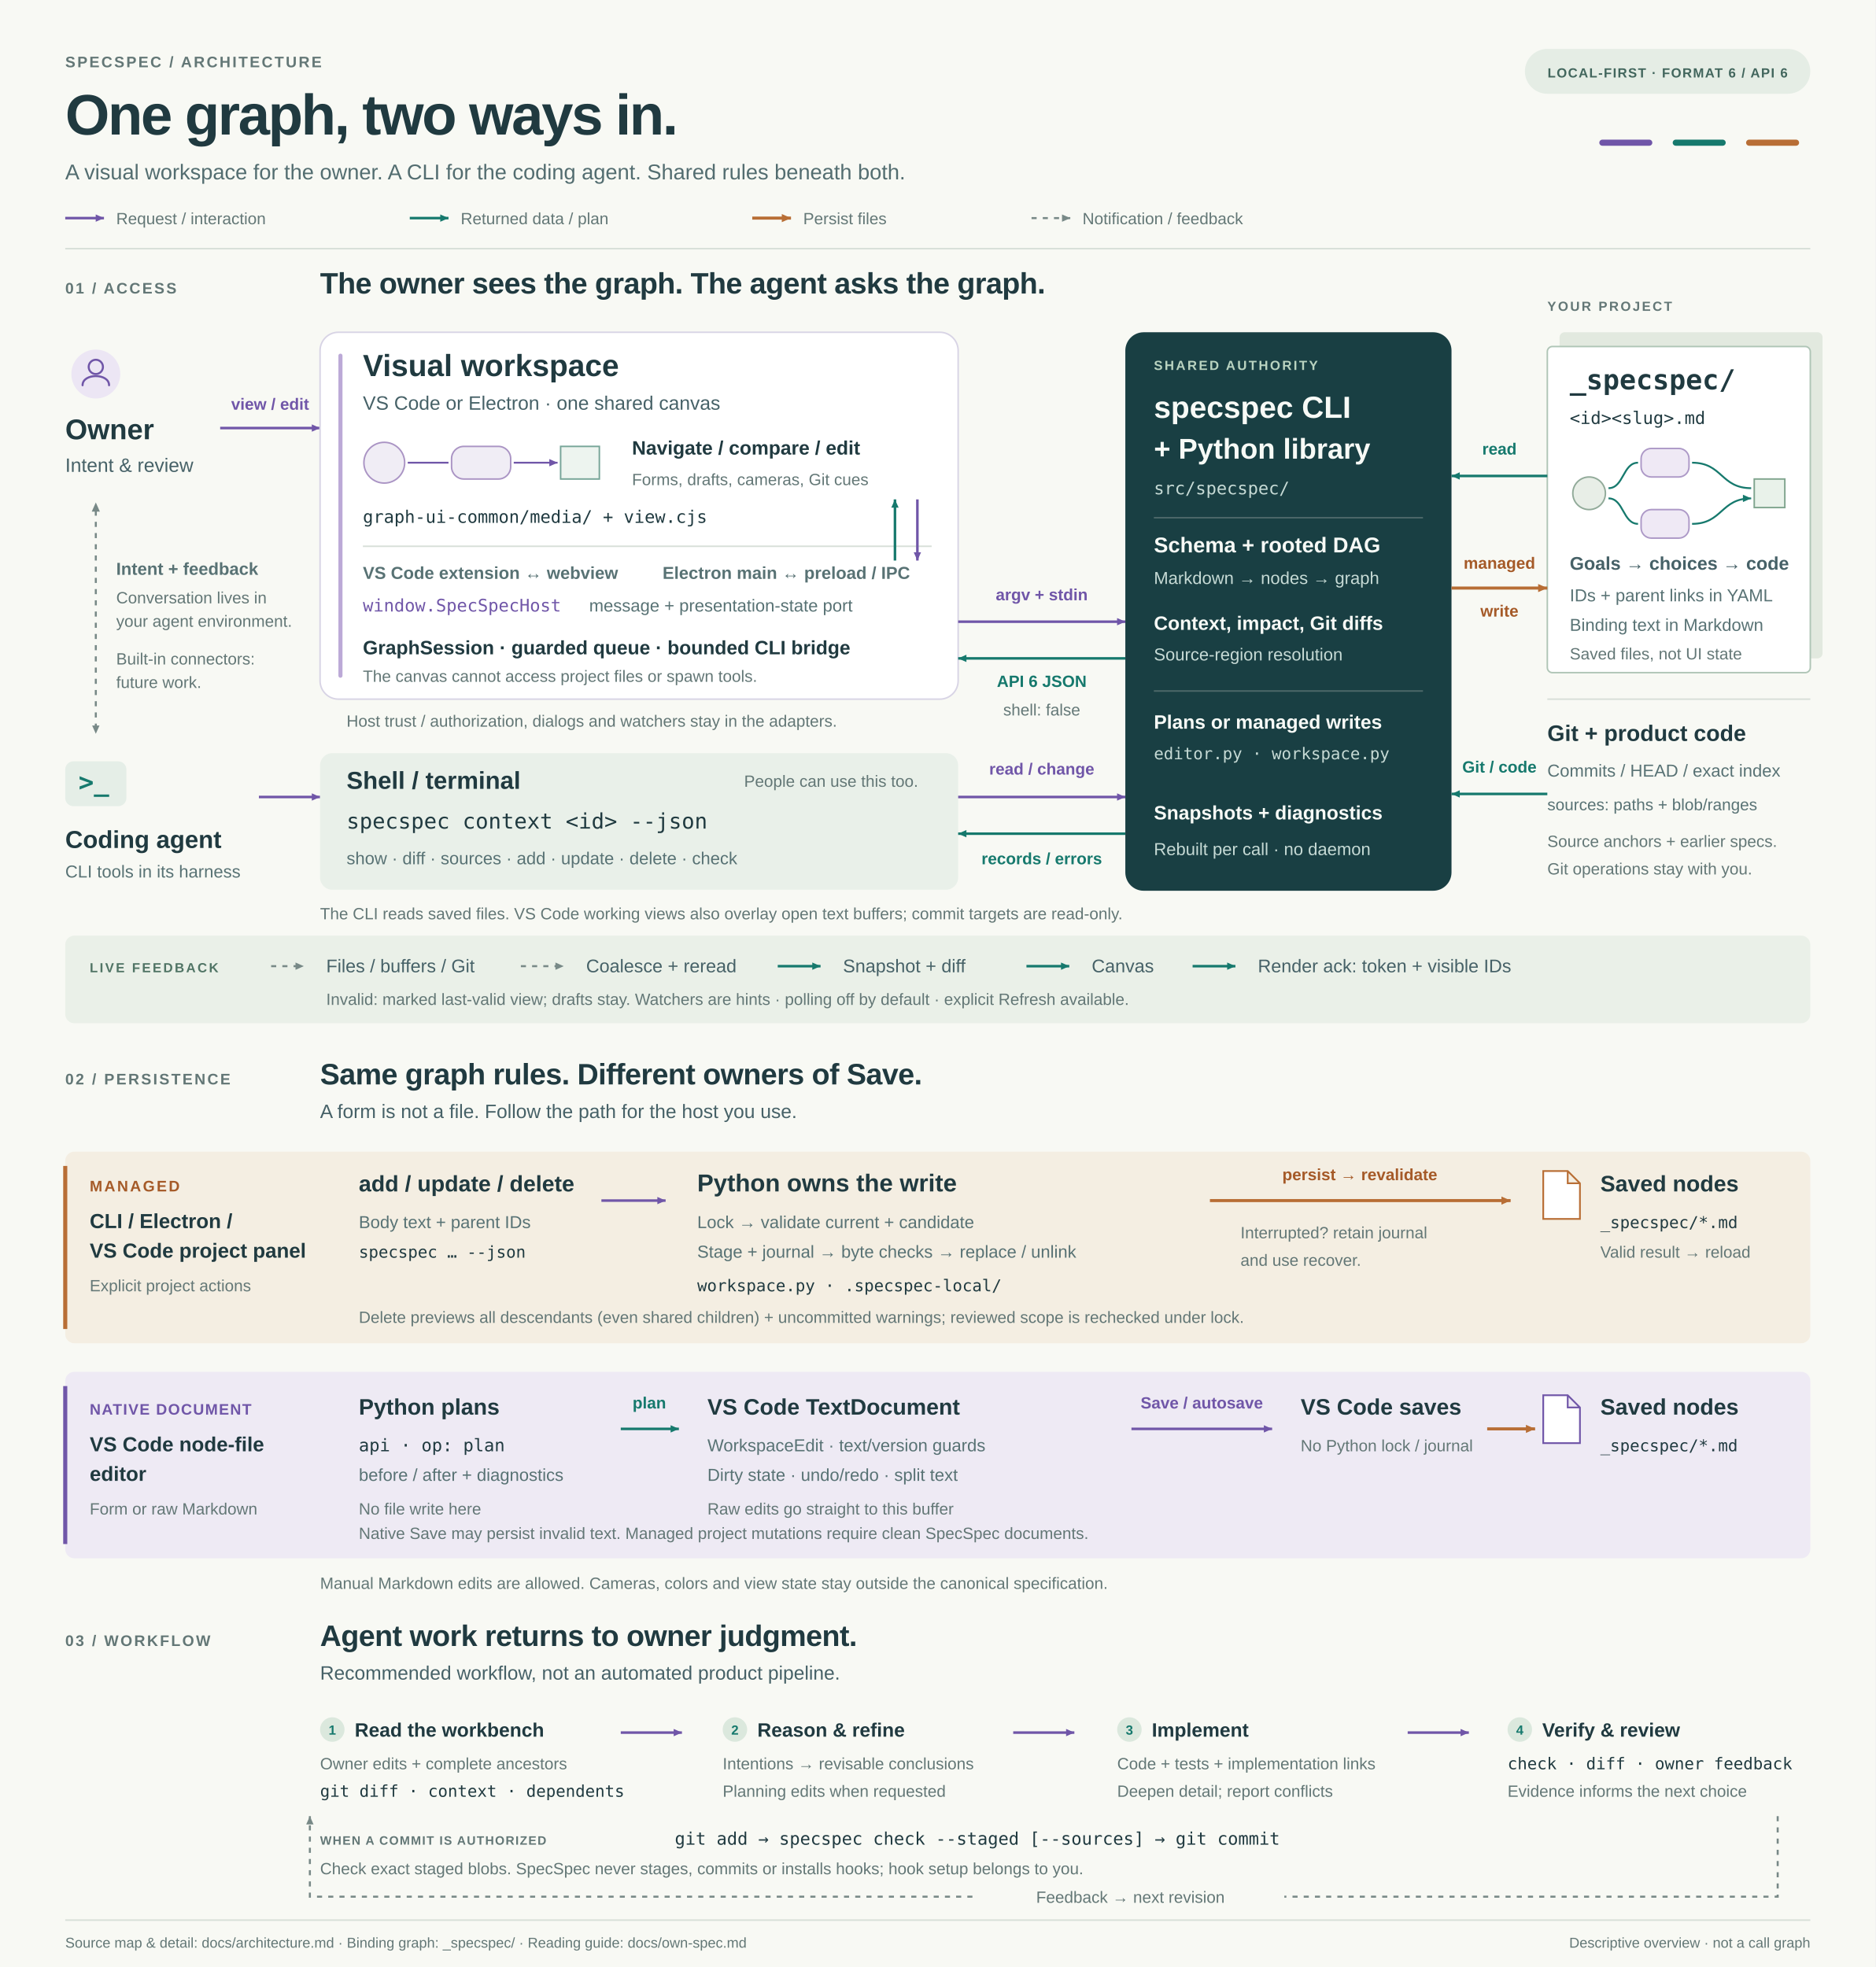
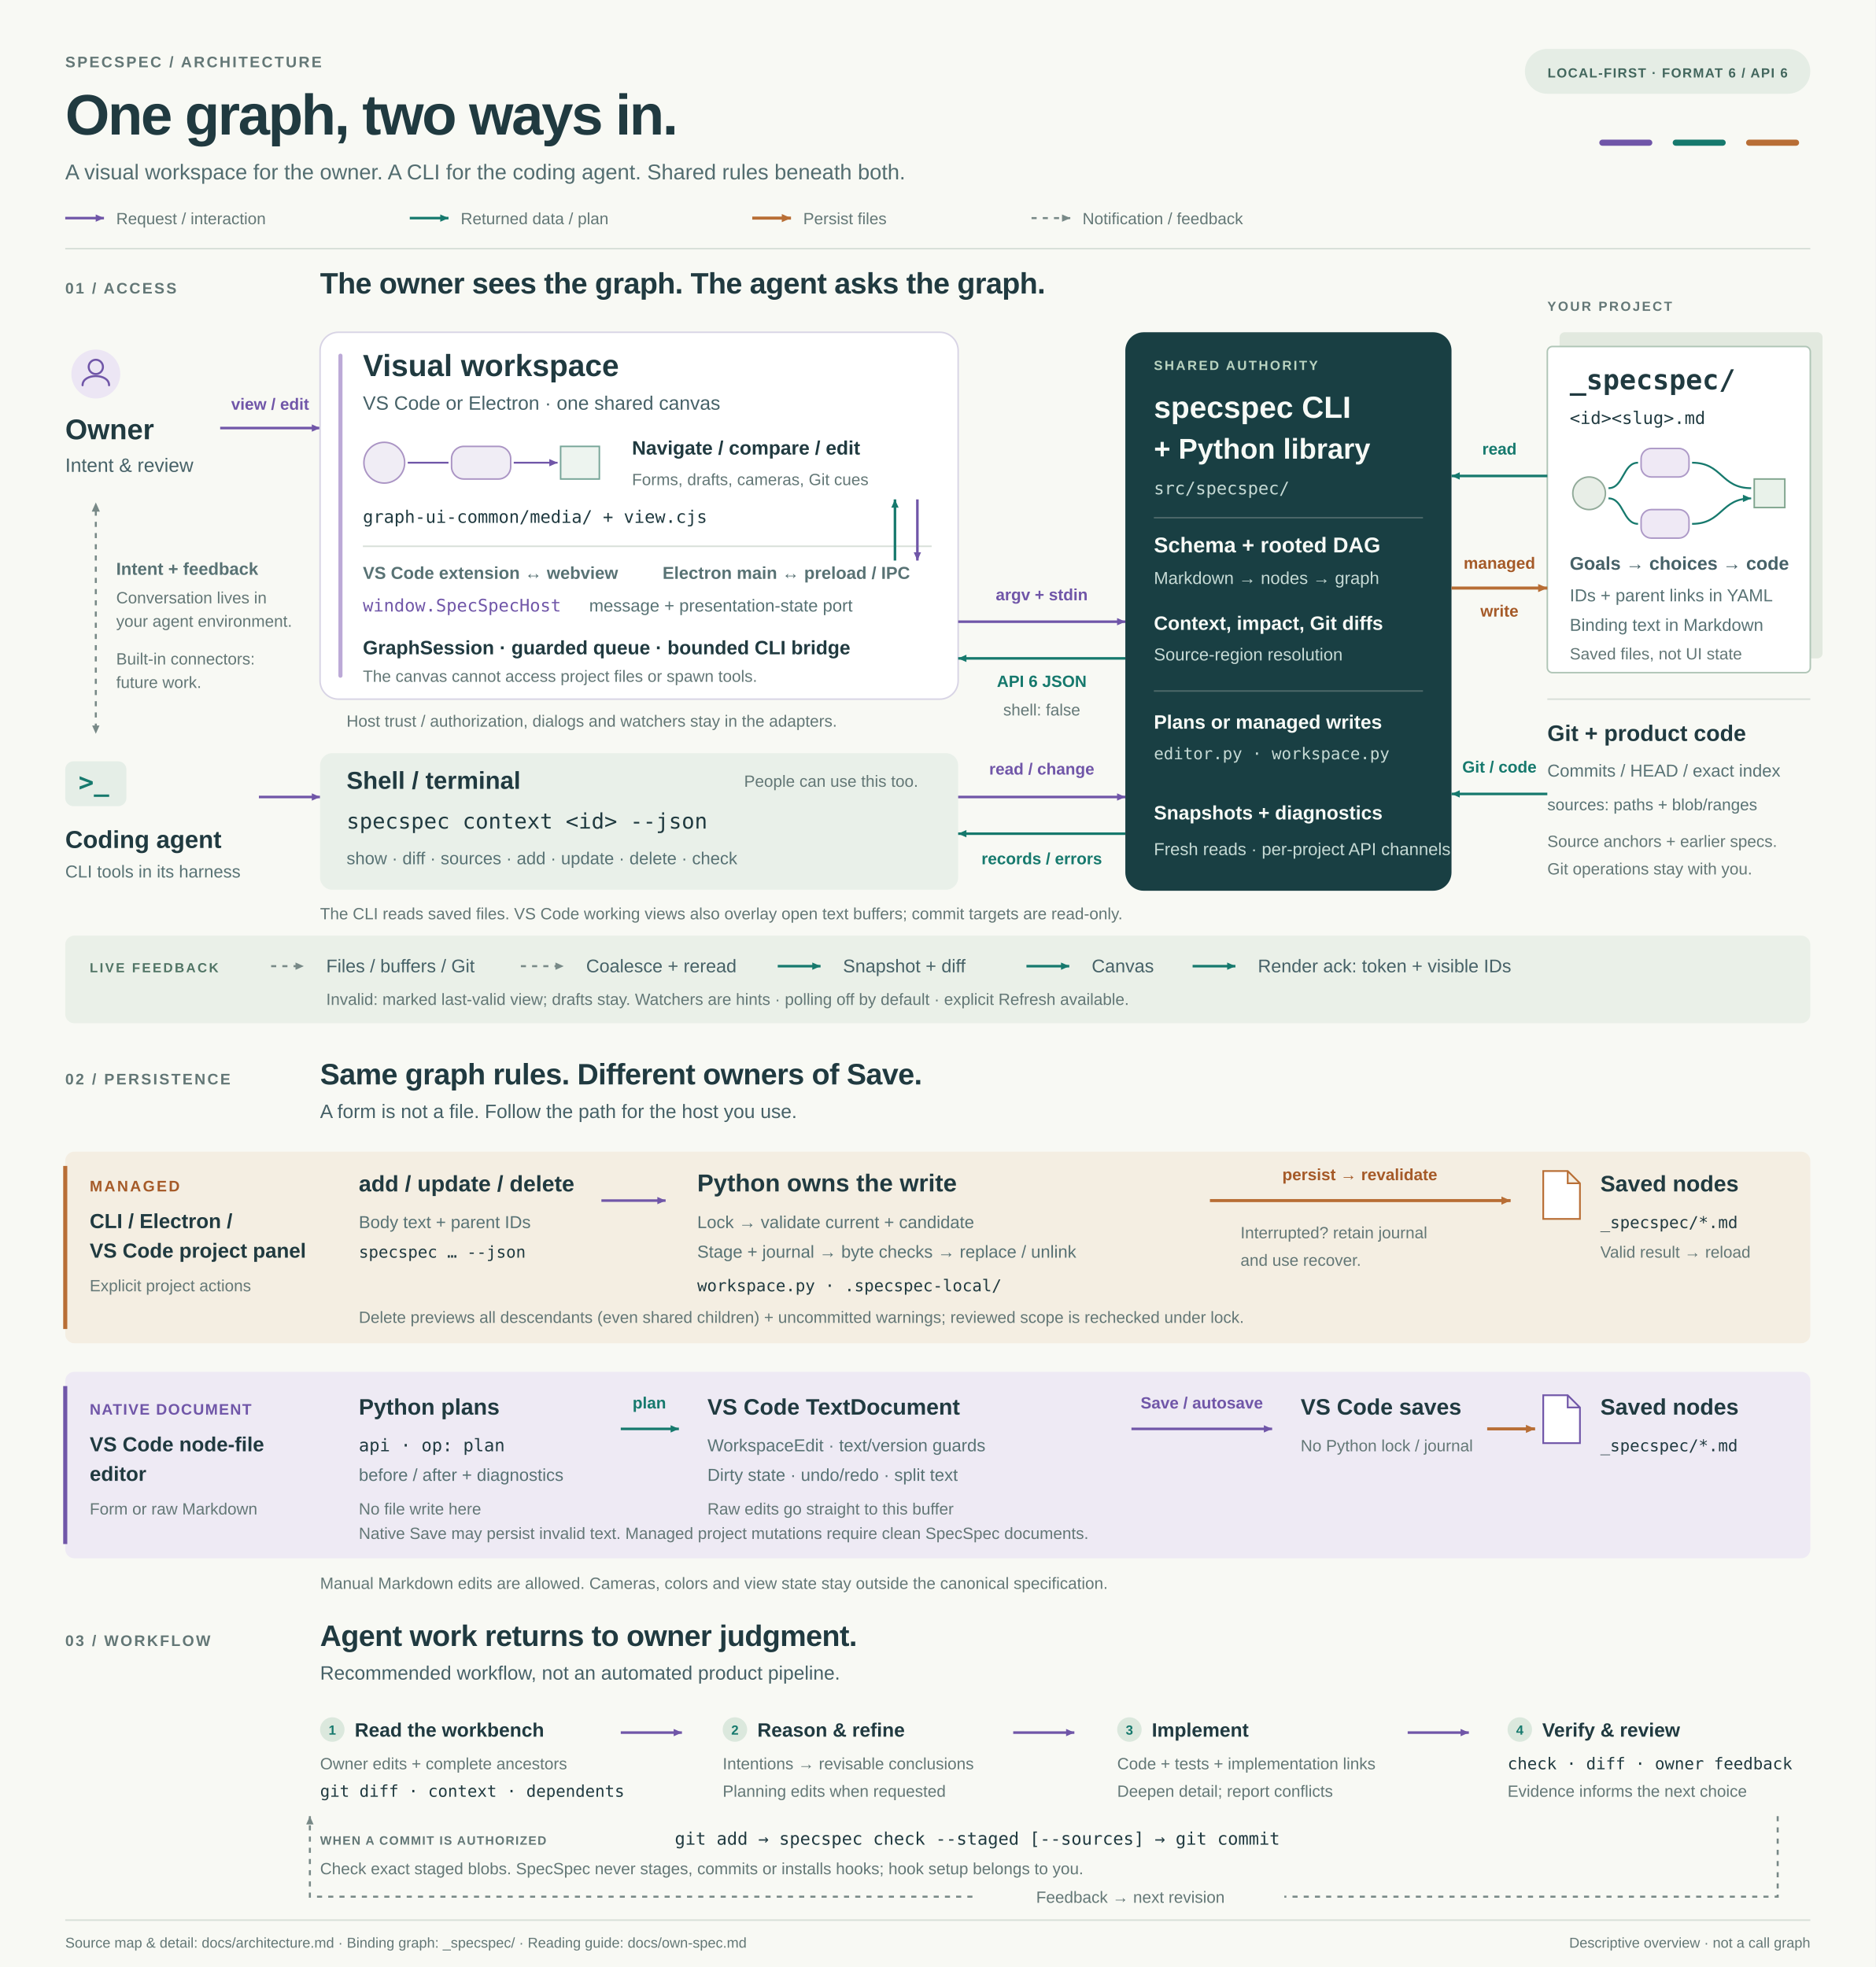
<svg xmlns="http://www.w3.org/2000/svg" width="1840" height="1930" viewBox="0 0 1840 1930" role="img" aria-labelledby="architecture-title architecture-description">
  <defs>
    <style>
      text { font-family: "Segoe UI", Arial, sans-serif; fill: #203a40; }
      .eyebrow { font-size: 15px; font-weight: 700; letter-spacing: 1.8px; fill: #637776; }
      .title { font-size: 56px; font-weight: 700; letter-spacing: -1.8px; }
      .subtitle { font-size: 21px; fill: #536d70; }
      .section { font-size: 29px; font-weight: 650; letter-spacing: -.4px; }
      .heading { font-size: 24px; font-weight: 650; }
      .body { font-size: 19px; fill: #466167; }
      .small { font-size: 17px; fill: #587274; }
      .caption { font-size: 16px; fill: #637776; }
      .code { font-family: Consolas, "DejaVu Sans Mono", monospace; font-size: 17px; }
      .label { font-size: 16px; font-weight: 600; }
      .purple { fill: #7056a8; }
      .teal { fill: #16796d; }
      .gold { fill: #a55a28; }
      .white { fill: #f7faf6; }
      .light { fill: #c6dad5; }
      .request { fill: none; stroke: #7056a8; stroke-width: 2.5; marker-end: url(#request-arrow); }
      .response { fill: none; stroke: #16796d; stroke-width: 2.5; marker-end: url(#response-arrow); }
      .write { fill: none; stroke: #b86e35; stroke-width: 3; marker-end: url(#write-arrow); }
      .hint { fill: none; stroke: #788987; stroke-width: 2; stroke-dasharray: 5 6; marker-end: url(#hint-arrow); }
      .hairline { fill: none; stroke: #d7dfd8; stroke-width: 1.5; }
    </style>
    <marker id="request-arrow" viewBox="0 0 10 10" refX="9" refY="5" markerWidth="9" markerHeight="9" markerUnits="userSpaceOnUse" orient="auto">
      <path d="M0 1L9 5L0 9Z" fill="#7056a8" />
    </marker>
    <marker id="response-arrow" viewBox="0 0 10 10" refX="9" refY="5" markerWidth="9" markerHeight="9" markerUnits="userSpaceOnUse" orient="auto">
      <path d="M0 1L9 5L0 9Z" fill="#16796d" />
    </marker>
    <marker id="write-arrow" viewBox="0 0 10 10" refX="9" refY="5" markerWidth="10" markerHeight="10" markerUnits="userSpaceOnUse" orient="auto">
      <path d="M0 1L9 5L0 9Z" fill="#b86e35" />
    </marker>
    <marker id="hint-arrow" viewBox="0 0 10 10" refX="9" refY="5" markerWidth="9" markerHeight="9" markerUnits="userSpaceOnUse" orient="auto">
      <path d="M0 1L9 5L0 9Z" fill="#788987" />
    </marker>
  </defs>
  <rect width="1840" height="1930" fill="#f8f9f4" />
  <g id="introduction" aria-label="Overview and visual key">
    <text x="64" y="66" class="eyebrow">SPECSPEC / ARCHITECTURE</text>
    <text x="64" y="132" class="title">One graph, two ways in.</text>
    <text x="64" y="176" class="subtitle">A visual workspace for the owner. A CLI for the coding agent. Shared rules beneath both.</text>
    <rect x="1496" y="48" width="280" height="44" rx="22" fill="#e5ede5" />
    <text x="1636" y="76" text-anchor="middle" class="eyebrow" style="font-size:13px;letter-spacing:1px;fill:#42665d">LOCAL-FIRST · FORMAT 6 / API 6</text>
    <path d="M1572 140H1618" stroke="#7056a8" stroke-width="6" stroke-linecap="round" />
    <path d="M1644 140H1690" stroke="#16796d" stroke-width="6" stroke-linecap="round" />
    <path d="M1716 140H1762" stroke="#b86e35" stroke-width="6" stroke-linecap="round" />
    <path d="M64 214H102" class="request" />
    <text x="114" y="220" class="caption">Request / interaction</text>
    <path d="M402 214H440" class="response" />
    <text x="452" y="220" class="caption">Returned data / plan</text>
    <path d="M738 214H776" class="write" />
    <text x="788" y="220" class="caption">Persist files</text>
    <path d="M1012 214H1050" class="hint" />
    <text x="1062" y="220" class="caption">Notification / feedback</text>
    <path d="M64 244H1776" class="hairline" />
  </g>
  <g id="access-map" aria-label="Two entrances converge on one domain authority and canonical project files">
    <text x="64" y="288" class="eyebrow">01 / ACCESS</text>
    <text x="314" y="288" class="section">The owner sees the graph. The agent asks the graph.</text>
    <g id="owner-entry" aria-label="Owner: browse, edit and review through the visual workspace">
      <circle cx="94" cy="367" r="24" fill="#ece6f4" />
      <circle cx="94" cy="360" r="7" fill="none" stroke="#7056a8" stroke-width="2" />
      <path d="M81 378C81 366 107 366 107 378" fill="none" stroke="#7056a8" stroke-width="2" stroke-linecap="round" />
      <text x="64" y="431" class="heading" style="font-size:28px">Owner</text>
      <text x="64" y="463" class="body">Intent &amp; review</text>
      <path d="M216 420H314" class="request" />
      <text x="265" y="402" text-anchor="middle" class="label purple">view / edit</text>
    </g>
    <g id="conversation" aria-label="Owner-agent conversation is external to SpecSpec">
      <path d="M94 501V720" class="hint" />
      <path d="M90 502L94 493L98 502Z" fill="#788987" />
      <text x="114" y="564" class="small" style="font-weight:600">Intent + feedback</text>
      <text x="114" y="592" class="caption">Conversation lives in</text>
      <text x="114" y="615" class="caption">your agent environment.</text>
      <text x="114" y="652" class="caption">Built-in connectors:</text>
      <text x="114" y="675" class="caption">future work.</text>
    </g>
    <g id="visual-workspace" aria-label="One unprivileged canvas and narrow VS Code or Electron adapters">
      <rect x="314" y="326" width="626" height="360" rx="18" fill="#fff" stroke="#d8d4e5" stroke-width="1.5" />
      <path d="M334 349V663" stroke="#bca9d7" stroke-width="4" stroke-linecap="round" />
      <text x="356" y="369" class="heading" style="font-size:30px">Visual workspace</text>
      <text x="356" y="402" class="body">VS Code or Electron · one shared canvas</text>
      <g id="canvas-miniature" aria-label="Illustrative graph canvas">
        <circle cx="377" cy="454" r="20" fill="#f0edf5" stroke="#aa94c4" stroke-width="1.5" />
        <rect x="443" y="438" width="58" height="32" rx="12" fill="#f0edf5" stroke="#aa94c4" stroke-width="1.5" />
        <rect x="550" y="438" width="38" height="32" fill="#edf4ef" stroke="#77a598" stroke-width="1.5" />
        <path d="M400 454H440M504 454H547" class="request" style="stroke-width:1.8" />
      </g>
      <text x="620" y="446" class="body" style="font-weight:650;fill:#203a40">Navigate / compare / edit</text>
      <text x="620" y="476" class="caption">Forms, drafts, cameras, Git cues</text>
      <text x="356" y="513" class="code">graph-ui-common/media/ + view.cjs</text>
      <path d="M356 536H914" class="hairline" />
      <path d="M900 490V550" class="request" />
      <path d="M878 550V490" class="response" />
      <text x="356" y="568" class="small" style="font-weight:600">VS Code extension ↔ webview</text>
      <text x="650" y="568" class="small" style="font-weight:600">Electron main ↔ preload / IPC</text>
      <text x="356" y="600" class="code purple">window.SpecSpecHost</text>
      <text x="578" y="600" class="small">message + presentation-state port</text>
      <text x="356" y="642" class="body" style="font-weight:650;fill:#203a40">GraphSession · guarded queue · bounded CLI bridge</text>
      <text x="356" y="669" class="caption">The canvas cannot access project files or spawn tools.</text>
      <text x="340" y="713" class="caption">Host trust / authorization, dialogs and watchers stay in the adapters.</text>
    </g>
    <g id="agent-entry" aria-label="Coding agent: call the CLI from its own shell, also available to people">
      <rect x="64" y="747" width="60" height="44" rx="8" fill="#e5eee7" />
      <text x="77" y="776" class="code teal" style="font-size:25px;font-weight:700">&gt;_</text>
      <text x="64" y="832" class="heading">Coding agent</text>
      <text x="64" y="861" class="small">CLI tools in its harness</text>
      <path d="M254 782H314" class="request" />
      <rect x="314" y="739" width="626" height="134" rx="12" fill="#e9f0e9" />
      <text x="340" y="774" class="heading">Shell / terminal</text>
      <text x="730" y="772" class="caption">People can use this too.</text>
      <text x="340" y="813" class="code" style="font-size:21px">specspec context &lt;id&gt; --json</text>
      <text x="340" y="848" class="small">show · diff · sources · add · update · delete · check</text>
    </g>
    <g id="cli-interface" aria-label="Shell-free argument arrays and UTF-8 stdin go in; API 6 JSON, records and diagnostics come back">
      <path d="M940 610H1104" class="request" />
      <text x="1022" y="589" text-anchor="middle" class="label purple">argv + stdin</text>
      <path d="M1104 646H940" class="response" />
      <text x="1022" y="674" text-anchor="middle" class="label teal">API 6 JSON</text>
      <text x="1022" y="702" text-anchor="middle" class="caption">shell: false</text>
      <path d="M940 782H1104" class="request" />
      <text x="1022" y="760" text-anchor="middle" class="label purple">read / change</text>
      <path d="M1104 818H940" class="response" />
      <text x="1022" y="848" text-anchor="middle" class="label teal">records / errors</text>
    </g>
    <g id="python-authority" aria-label="The CLI and reusable Python library own specification meaning, not the renderer">
      <rect x="1104" y="326" width="320" height="548" rx="18" fill="#193f43" />
      <text x="1132" y="363" class="eyebrow" style="fill:#b9d3c0;font-size:13px">SHARED AUTHORITY</text>
      <text x="1132" y="410" class="heading white" style="font-size:30px">specspec CLI</text>
      <text x="1132" y="450" class="heading white" style="font-size:28px">+ Python library</text>
      <text x="1132" y="485" class="code light">src/specspec/</text>
      <path d="M1132 508H1396" stroke="#4c6869" stroke-width="1.5" />
      <text x="1132" y="542" class="body white" style="font-size:21px;font-weight:650">Schema + rooted DAG</text>
      <text x="1132" y="573" class="small light">Markdown → nodes → graph</text>
      <text x="1132" y="618" class="body white" style="font-weight:650">Context, impact, Git diffs</text>
      <text x="1132" y="648" class="small light">Source-region resolution</text>
      <path d="M1132 678H1396" stroke="#4c6869" stroke-width="1.5" />
      <text x="1132" y="715" class="body white" style="font-weight:650">Plans or managed writes</text>
      <text x="1132" y="745" class="code light" style="font-size:16px">editor.py · workspace.py</text>
      <text x="1132" y="804" class="body white" style="font-weight:650">Snapshots + diagnostics</text>
-       <text x="1132" y="839" class="small light">Rebuilt per call · no daemon</text>
+       <text x="1132" y="839" class="small light">Fresh reads · per-project API channels</text>
    </g>
    <g id="project-data" aria-label="Canonical saved Markdown DAG, Git snapshots and linked product sources">
      <text x="1518" y="305" class="eyebrow" style="font-size:13px">YOUR PROJECT</text>
      <rect x="1530" y="326" width="258" height="320" rx="5" fill="#e2e9df" />
      <rect x="1518" y="340" width="258" height="320" rx="5" fill="#fff" stroke="#afc5b6" stroke-width="1.5" />
      <text x="1540" y="382" class="code" style="font-size:27px;font-weight:700">_specspec/</text>
      <text x="1540" y="416" class="code">&lt;id&gt;&lt;slug&gt;.md</text>
      <g id="canonical-dag" aria-label="One manifesto, multi-parent requirements and implementation leaves">
        <circle cx="1559" cy="484" r="16" fill="#e8eee7" stroke="#91aa99" stroke-width="1.5" />
        <rect x="1610" y="440" width="47" height="28" rx="10" fill="#efe9f5" stroke="#ad99c7" stroke-width="1.5" />
        <rect x="1610" y="500" width="47" height="28" rx="10" fill="#efe9f5" stroke="#ad99c7" stroke-width="1.5" />
        <rect x="1721" y="470" width="30" height="28" fill="#e9f2ea" stroke="#80a58e" stroke-width="1.5" />
        <path d="M1578 479C1593 479 1592 454 1607 454M1578 489C1593 489 1592 514 1607 514M1660 454C1690 454 1688 479 1718 479M1660 514C1690 514 1688 489 1718 489" class="response" style="stroke-width:1.8" />
      </g>
      <text x="1540" y="559" class="body" style="font-size:18px;font-weight:650">Goals → choices → code</text>
      <text x="1540" y="590" class="small">IDs + parent links in YAML</text>
      <text x="1540" y="619" class="small">Binding text in Markdown</text>
      <text x="1540" y="647" class="caption">Saved files, not UI state</text>
      <path d="M1518 686H1776" class="hairline" />
      <text x="1518" y="727" class="heading" style="font-size:22px">Git + product code</text>
      <text x="1518" y="762" class="small">Commits / HEAD / exact index</text>
      <text x="1518" y="795" class="small" style="font-size:16px">sources: paths + blob/ranges</text>
      <text x="1518" y="831" class="caption">Source anchors + earlier specs.</text>
      <text x="1518" y="858" class="caption">Git operations stay with you.</text>
    </g>
    <g id="project-interface" aria-label="Python reads files and Git snapshots; managed operations write files. Native saves are detailed in section two.">
      <path d="M1518 467H1424" class="response" />
      <text x="1471" y="446" text-anchor="middle" class="label teal">read</text>
      <path d="M1424 577H1518" class="write" />
      <text x="1471" y="558" text-anchor="middle" class="label gold">managed</text>
      <text x="1471" y="605" text-anchor="middle" class="label gold">write</text>
      <path d="M1518 779H1424" class="response" />
      <text x="1471" y="758" text-anchor="middle" class="label teal">Git / code</text>
    </g>
    <text x="314" y="902" class="caption">The CLI reads saved files. VS Code working views also overlay open text buffers; commit targets are read-only.</text>
  </g>
  <g id="refresh-loop" aria-label="Live feedback: events prompt coalesced rereads, snapshots and acknowledged canvas rendering">
    <rect x="64" y="918" width="1712" height="86" rx="9" fill="#eaf0e8" />
    <text x="88" y="954" class="eyebrow" style="font-size:13px;fill:#507465">LIVE FEEDBACK</text>
    <path d="M266 948H298" class="hint" />
    <text x="320" y="954" class="body" style="font-size:18px">Files / buffers / Git</text>
    <path d="M511 948H553" class="hint" />
    <text x="575" y="954" class="body" style="font-size:18px">Coalesce + reread</text>
    <path d="M763 948H805" class="response" />
    <text x="827" y="954" class="body" style="font-size:18px">Snapshot + diff</text>
    <path d="M1007 948H1049" class="response" />
    <text x="1071" y="954" class="body" style="font-size:18px">Canvas</text>
    <path d="M1170 948H1212" class="response" />
    <text x="1234" y="954" class="body" style="font-size:18px">Render ack: token + visible IDs</text>
    <text x="320" y="986" class="caption">Invalid: marked last-valid view; drafts stay. Watchers are hints · polling off by default · explicit Refresh available.</text>
  </g>
  <g id="persistence" aria-label="Same graph rules, different persistence lifecycles">
    <text x="64" y="1064" class="eyebrow">02 / PERSISTENCE</text>
    <text x="314" y="1064" class="section">Same graph rules. Different owners of Save.</text>
    <text x="314" y="1097" class="body">A form is not a file. Follow the path for the host you use.</text>
    <g id="managed-save" aria-label="CLI, Electron and VS Code project actions use Python's locked, journaled managed writer">
      <rect x="64" y="1130" width="1712" height="188" rx="9" fill="#f4eee2" />
      <path d="M64 1144V1304" stroke="#b86e35" stroke-width="4" />
      <text x="88" y="1169" class="eyebrow gold">MANAGED</text>
      <text x="88" y="1205" class="body" style="font-size:20px;font-weight:650;fill:#203a40">CLI / Electron /</text>
      <text x="88" y="1234" class="body" style="font-size:20px;font-weight:650;fill:#203a40">VS Code project panel</text>
      <text x="88" y="1267" class="caption">Explicit project actions</text>
      <text x="352" y="1169" class="heading" style="font-size:22px">add / update / delete</text>
      <text x="352" y="1205" class="small">Body text + parent IDs</text>
      <text x="352" y="1234" class="code" style="font-size:16px">specspec … --json</text>
      <path d="M590 1178H653" class="request" />
      <text x="684" y="1169" class="heading">Python owns the write</text>
      <text x="684" y="1205" class="small">Lock → validate current + candidate</text>
      <text x="684" y="1234" class="small">Stage + journal → byte checks → replace / unlink</text>
      <text x="684" y="1267" class="code" style="font-size:16px">workspace.py · .specspec-local/</text>
      <path d="M1187 1178H1482" class="write" />
      <text x="1334" y="1158" text-anchor="middle" class="label gold">persist → revalidate</text>
      <text x="1217" y="1215" class="caption">Interrupted? retain journal</text>
      <text x="1217" y="1242" class="caption">and use recover.</text>
      <path d="M1514 1149H1538L1550 1161V1196H1514ZM1538 1149V1161H1550" fill="#fff" stroke="#b86e35" stroke-width="1.7" />
      <text x="1570" y="1169" class="heading" style="font-size:22px">Saved nodes</text>
      <text x="1570" y="1205" class="code" style="font-size:16px">_specspec/*.md</text>
      <text x="1570" y="1234" class="caption">Valid result → reload</text>
      <text x="352" y="1298" class="caption">Delete previews all descendants (even shared children) + uncommitted warnings; reviewed scope is rechecked under lock.</text>
    </g>
    <g id="native-save" aria-label="VS Code node-file forms use non-writing Python plans, WorkspaceEdit, native TextDocuments and native Save; raw edits go straight to the buffer">
      <rect x="64" y="1346" width="1712" height="183" rx="9" fill="#eeeaf4" />
      <path d="M64 1360V1515" stroke="#7056a8" stroke-width="4" />
      <text x="88" y="1388" class="eyebrow purple" style="letter-spacing:1px">NATIVE DOCUMENT</text>
      <text x="88" y="1424" class="body" style="font-size:20px;font-weight:650;fill:#203a40">VS Code node-file</text>
      <text x="88" y="1453" class="body" style="font-size:20px;font-weight:650;fill:#203a40">editor</text>
      <text x="88" y="1486" class="caption">Form or raw Markdown</text>
      <text x="352" y="1388" class="heading" style="font-size:22px">Python plans</text>
      <text x="352" y="1424" class="code">api · op: plan</text>
      <text x="352" y="1453" class="small">before / after + diagnostics</text>
      <text x="352" y="1486" class="caption">No file write here</text>
      <path d="M609 1402H666" class="response" />
      <text x="637" y="1382" text-anchor="middle" class="label teal">plan</text>
      <text x="694" y="1388" class="heading" style="font-size:22px">VS Code TextDocument</text>
      <text x="694" y="1424" class="small">WorkspaceEdit · text/version guards</text>
      <text x="694" y="1453" class="small">Dirty state · undo/redo · split text</text>
      <text x="694" y="1486" class="caption">Raw edits go straight to this buffer</text>
      <path d="M1110 1402H1248" class="request" />
      <text x="1179" y="1382" text-anchor="middle" class="label purple">Save / autosave</text>
      <text x="1276" y="1388" class="heading" style="font-size:22px">VS Code saves</text>
      <text x="1276" y="1424" class="caption">No Python lock / journal</text>
      <path d="M1459 1402H1506" class="write" />
      <path d="M1514 1369H1538L1550 1381V1416H1514ZM1538 1369V1381H1550" fill="#fff" stroke="#7056a8" stroke-width="1.7" />
      <text x="1570" y="1388" class="heading" style="font-size:22px">Saved nodes</text>
      <text x="1570" y="1424" class="code" style="font-size:16px">_specspec/*.md</text>
      <text x="352" y="1510" class="caption">Native Save may persist invalid text. Managed project mutations require clean SpecSpec documents.</text>
    </g>
    <text x="314" y="1559" class="caption">Manual Markdown edits are allowed. Cameras, colors and view state stay outside the canonical specification.</text>
  </g>
  <g id="review-loop" aria-label="Recommended agent working loop and deliberate exact-index validation before authorized commits">
    <text x="64" y="1615" class="eyebrow">03 / WORKFLOW</text>
    <text x="314" y="1615" class="section">Agent work returns to owner judgment.</text>
    <text x="314" y="1648" class="body">Recommended workflow, not an automated product pipeline.</text>
    <g id="inspect-workbench" aria-label="Inspect owner edits and read complete ancestor context">
      <circle cx="326" cy="1697" r="12" fill="#dbe8dd" />
      <text x="326" y="1702" text-anchor="middle" class="label teal" style="font-size:13px">1</text>
      <text x="348" y="1704" class="body" style="font-weight:650;fill:#203a40">Read the workbench</text>
      <text x="314" y="1736" class="caption">Owner edits + complete ancestors</text>
      <text x="314" y="1763" class="code" style="font-size:16px">git diff · context · dependents</text>
    </g>
    <path d="M609 1700H669" class="request" />
    <g id="reason-and-refine" aria-label="Reason about intentions and deepen independently revisable conclusions">
      <circle cx="721" cy="1697" r="12" fill="#dbe8dd" />
      <text x="721" y="1702" text-anchor="middle" class="label teal" style="font-size:13px">2</text>
      <text x="743" y="1704" class="body" style="font-weight:650;fill:#203a40">Reason &amp; refine</text>
      <text x="709" y="1736" class="caption">Intentions → revisable conclusions</text>
      <text x="709" y="1763" class="caption">Planning edits when requested</text>
    </g>
    <path d="M994 1700H1054" class="request" />
    <g id="implement" aria-label="Implement and maintain source and verification links">
      <circle cx="1108" cy="1697" r="12" fill="#dbe8dd" />
      <text x="1108" y="1702" text-anchor="middle" class="label teal" style="font-size:13px">3</text>
      <text x="1130" y="1704" class="body" style="font-weight:650;fill:#203a40">Implement</text>
      <text x="1096" y="1736" class="caption">Code + tests + implementation links</text>
      <text x="1096" y="1763" class="caption">Deepen detail; report conflicts</text>
    </g>
    <path d="M1381 1700H1441" class="request" />
    <g id="verify-and-review" aria-label="Validate, compare and return bounded evidence to the owner">
      <circle cx="1491" cy="1697" r="12" fill="#dbe8dd" />
      <text x="1491" y="1702" text-anchor="middle" class="label teal" style="font-size:13px">4</text>
      <text x="1513" y="1704" class="body" style="font-weight:650;fill:#203a40">Verify &amp; review</text>
      <text x="1479" y="1736" class="code" style="font-size:16px">check · diff · owner feedback</text>
      <text x="1479" y="1763" class="caption">Evidence informs the next choice</text>
    </g>
    <text x="314" y="1810" class="eyebrow" style="font-size:12px;letter-spacing:1px">WHEN A COMMIT IS AUTHORIZED</text>
    <text x="662" y="1810" class="code" style="font-size:17px">git add → specspec check --staged [--sources] → git commit</text>
    <text x="314" y="1839" class="caption">Check exact staged blobs. SpecSpec never stages, commits or installs hooks; hook setup belongs to you.</text>
    <path d="M1744 1782V1861H304V1782" class="hint" />
    <rect x="958" y="1847" width="302" height="26" fill="#f8f9f4" />
    <text x="1109" y="1867" text-anchor="middle" class="caption">Feedback → next revision</text>
  </g>
  <path d="M64 1884H1776" class="hairline" />
  <text x="64" y="1911" class="caption" style="font-size:14px">Source map &amp; detail: docs/architecture.md · Binding graph: _specspec/ · Reading guide: docs/own-spec.md</text>
  <text x="1776" y="1911" text-anchor="end" class="caption" style="font-size:14px">Descriptive overview · not a call graph</text>
</svg>
